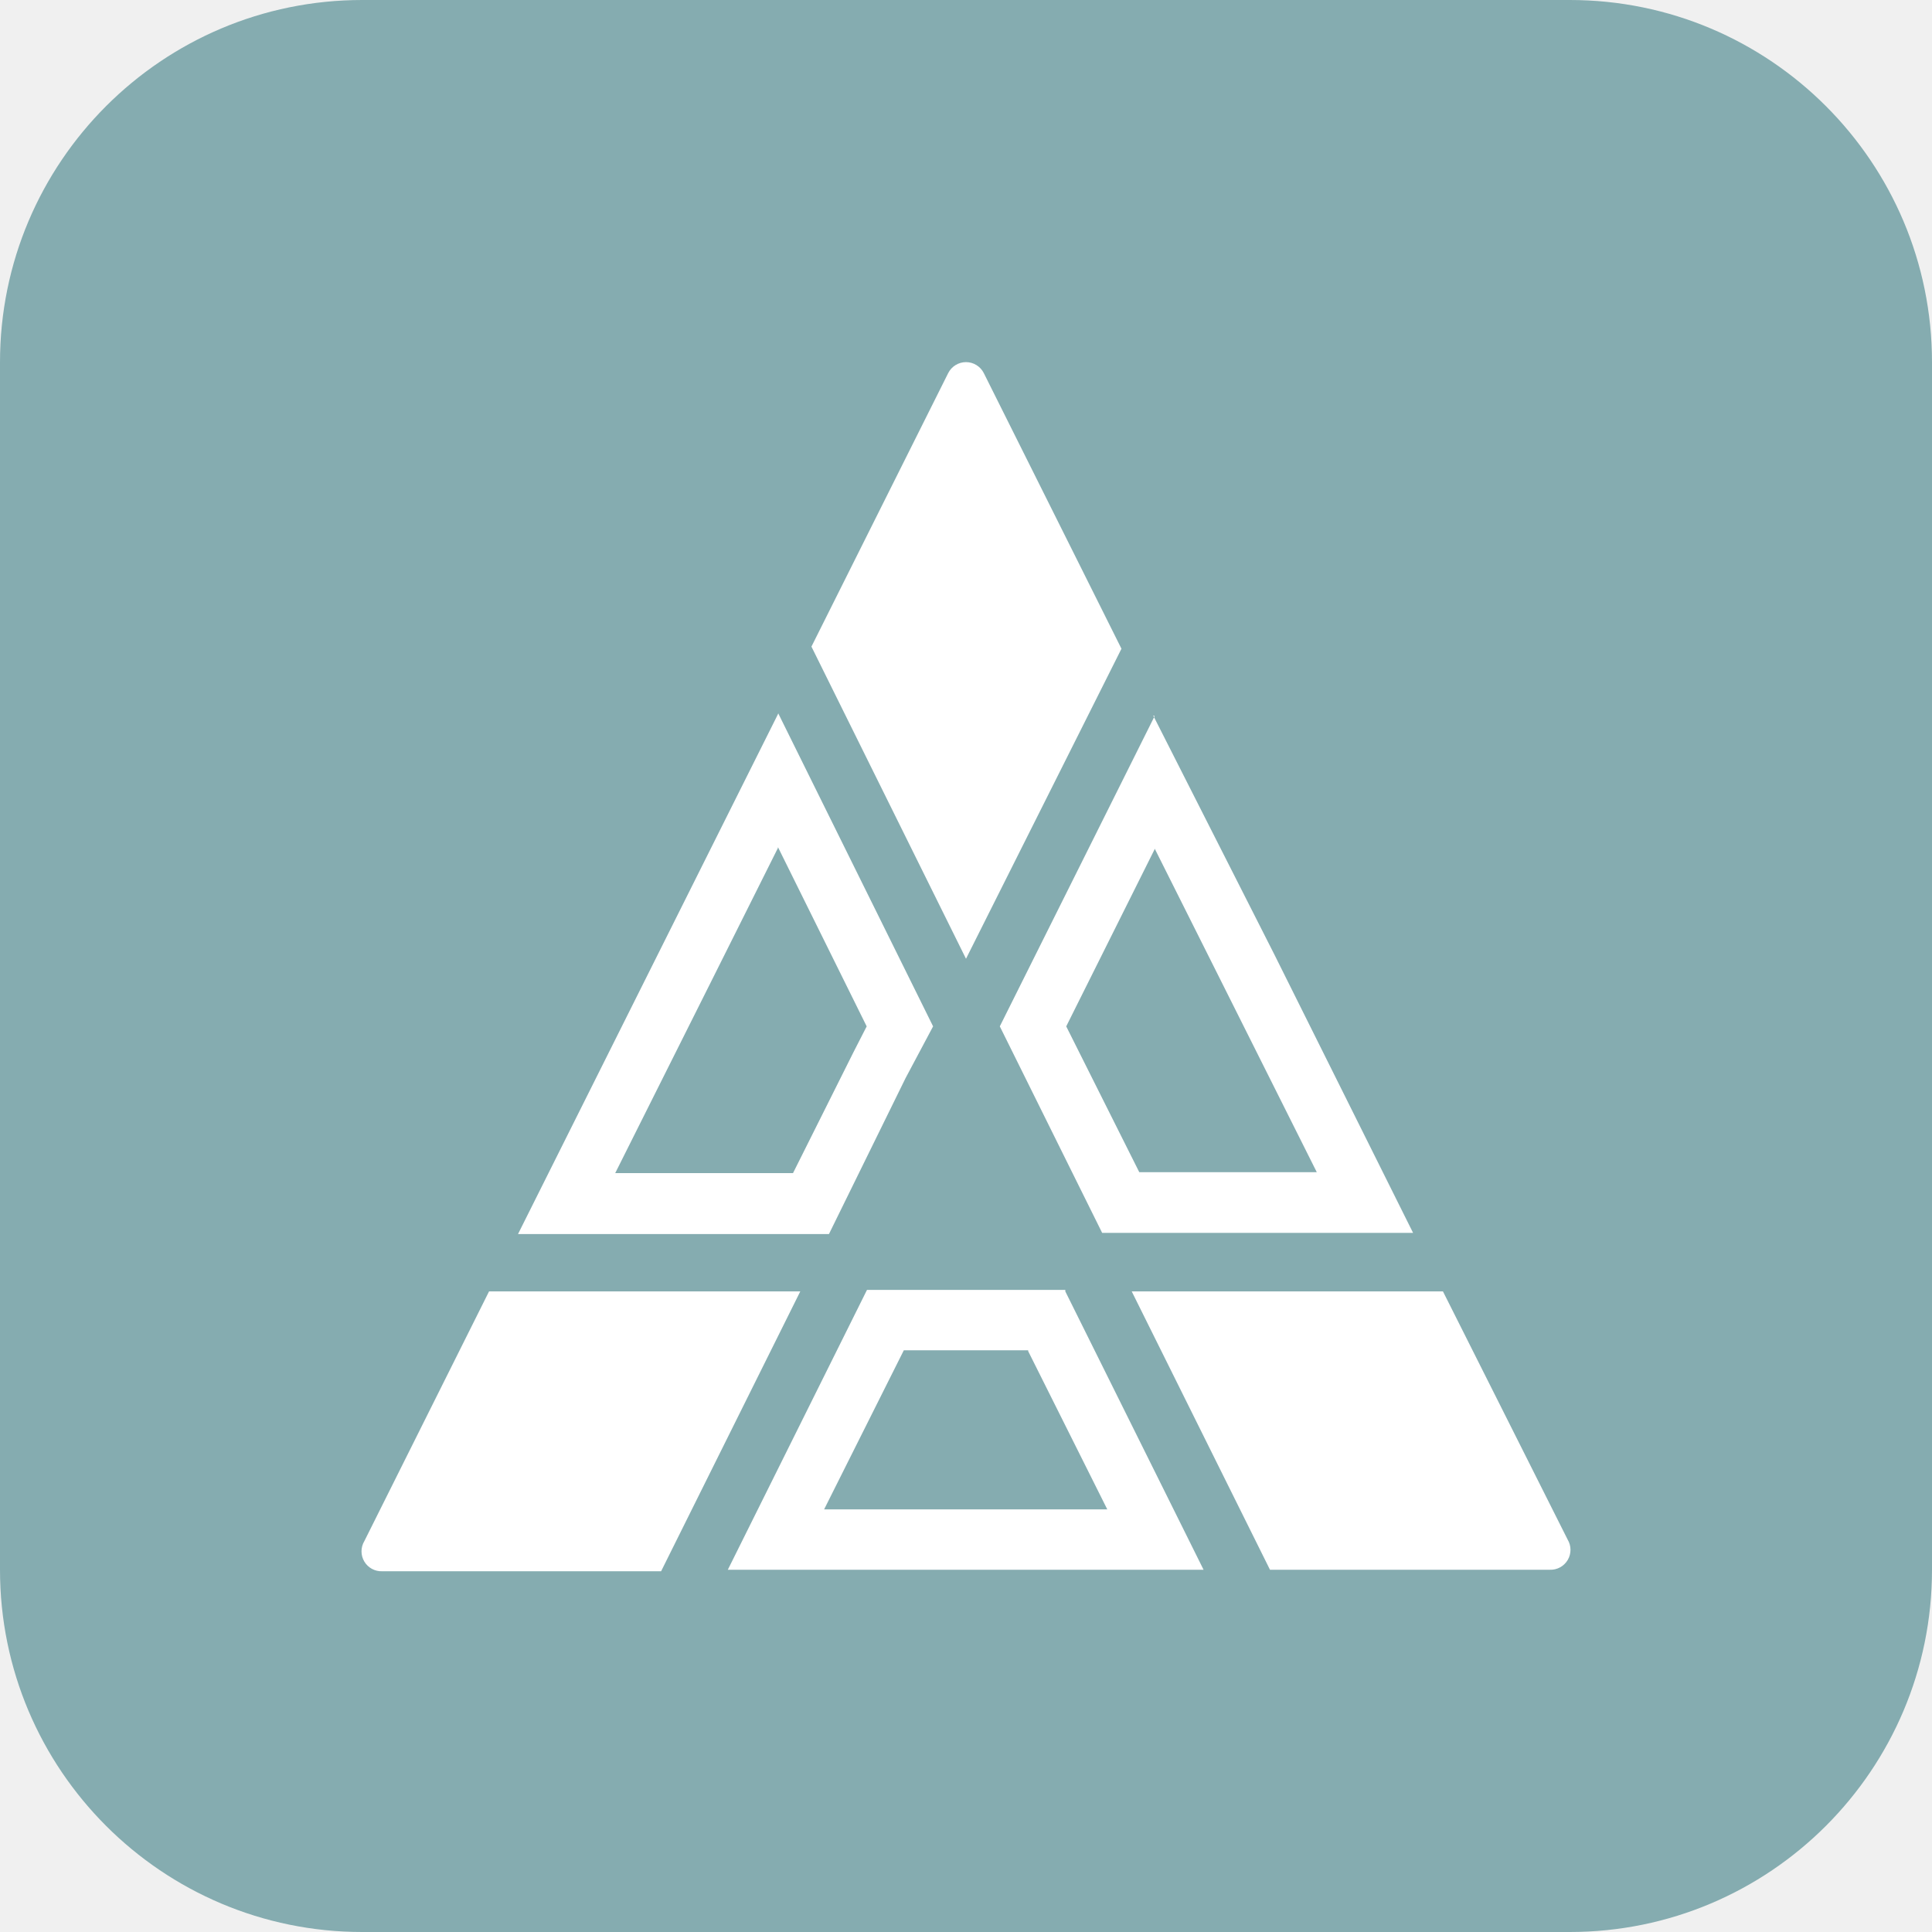
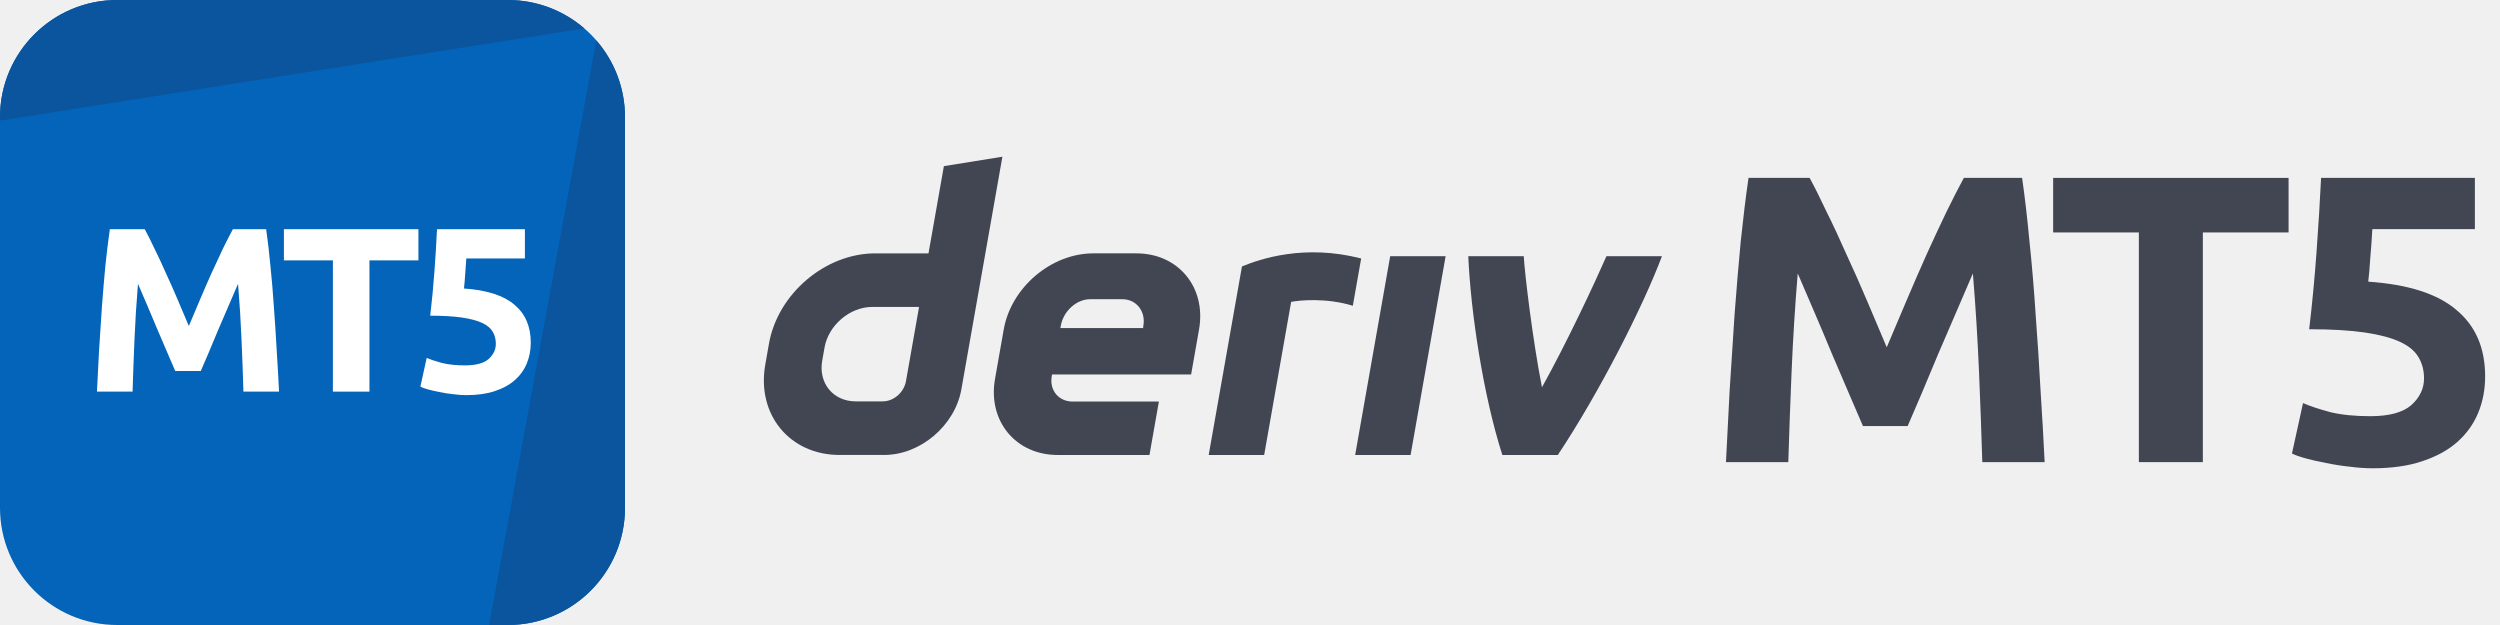
- <svg xmlns="http://www.w3.org/2000/svg" width="32" height="32">
-   <g fill="none" fill-rule="evenodd">
-     <rect width="32" height="32" fill="#85ACB0" fill-rule="nonzero" rx="6" />
-     <path fill="#FFF" fill-rule="nonzero" d="M18.575 10.745l-2.28-4.565a.33.33 0 00-.59 0l-2.265 4.53L16 15.88l2.575-5.135zm-5.69 3.285l1.47 2.97-.22.43-1 2H10.19l1.59-3.175 1.105-2.21v-.015zm0-2.2l-2 4-2.305 4.61h5.15L15 17.855l.455-.855-2.565-5.185-.005.015zm5.86 9.56l2.29 4.61h4.635a.33.33 0 00.295-.5L23.9 21.39h-5.155zm.38-7.335l1.095 2.185 1.59 3.175h-2.94L17.66 17l1.465-2.935v-.01zm0-2.195L16.56 17l1.695 3.42h5.15L21.1 15.795l-2-3.945.025.01zm-5.87 9.53H8.1l-2.065 4.135a.33.33 0 00.295.5h4.62l2.305-4.635zm3.775.99L18.34 25h-4.69l1.32-2.635h2.06v.015zm.615-1.015H14.36L12.055 26h7.88l-2.29-4.61v-.025z" />
-     <path d="M0 0h32v32H0z" />
-     <path d="M0 0h32v32H0z" />
-   </g>
+ <svg xmlns="http://www.w3.org/2000/svg" width="128" height="32" viewBox="0 0 128 32" fill="none">
+   <path d="M0 6C0 2.686 2.686 0 6 0H26C29.314 0 32 2.686 32 6V26C32 29.314 29.314 32 26 32H6C2.686 32 0 29.314 0 26V6Z" fill="#0364B9" />
+   <path d="M6 0C2.686 0 0 2.686 0 6V6.174L29.914 1.453C28.864 0.547 27.496 0 26 0H6Z" fill="#0A559E" />
+   <path d="M30.532 2.068L25.044 32L26 32C29.314 32 32 29.314 32 26V6C32 4.496 31.447 3.121 30.532 2.068Z" fill="#0A559E" />
+   <path d="M7.412 11.735C7.556 11.999 7.72 12.327 7.904 12.719C8.096 13.103 8.292 13.523 8.492 13.979C8.7 14.427 8.904 14.887 9.104 15.359C9.304 15.831 9.492 16.275 9.668 16.691C9.844 16.275 10.031 15.831 10.232 15.359C10.431 14.887 10.632 14.427 10.832 13.979C11.04 13.523 11.236 13.103 11.419 12.719C11.611 12.327 11.78 11.999 11.924 11.735H13.627C13.707 12.287 13.78 12.907 13.844 13.595C13.915 14.275 13.976 14.987 14.024 15.731C14.079 16.467 14.127 17.207 14.168 17.951C14.216 18.695 14.255 19.395 14.287 20.051H12.463C12.44 19.243 12.408 18.363 12.367 17.411C12.328 16.459 12.268 15.499 12.188 14.531C12.043 14.867 11.883 15.239 11.707 15.647C11.531 16.055 11.355 16.463 11.18 16.871C11.011 17.279 10.848 17.671 10.688 18.047C10.527 18.415 10.392 18.731 10.28 18.995H8.972C8.86 18.731 8.724 18.415 8.564 18.047C8.404 17.671 8.236 17.279 8.06 16.871C7.892 16.463 7.72 16.055 7.544 15.647C7.368 15.239 7.208 14.867 7.064 14.531C6.984 15.499 6.924 16.459 6.884 17.411C6.844 18.363 6.812 19.243 6.788 20.051H4.964C4.996 19.395 5.032 18.695 5.072 17.951C5.12 17.207 5.168 16.467 5.216 15.731C5.272 14.987 5.332 14.275 5.396 13.595C5.468 12.907 5.544 12.287 5.624 11.735H7.412Z" fill="white" />
+   <path d="M21.424 11.735V13.331H18.916V20.051H17.044V13.331H14.536V11.735H21.424Z" fill="white" />
+   <path d="M25.387 17.603C25.387 17.371 25.335 17.167 25.231 16.991C25.127 16.807 24.947 16.655 24.691 16.535C24.435 16.415 24.091 16.323 23.659 16.259C23.227 16.195 22.683 16.163 22.027 16.163C22.115 15.419 22.187 14.663 22.243 13.895C22.299 13.127 22.343 12.407 22.375 11.735H26.875V13.235H23.875C23.859 13.523 23.839 13.803 23.815 14.075C23.799 14.339 23.779 14.571 23.755 14.771C24.923 14.851 25.783 15.127 26.335 15.599C26.895 16.063 27.175 16.711 27.175 17.543C27.175 17.927 27.107 18.283 26.971 18.611C26.835 18.939 26.631 19.223 26.359 19.463C26.087 19.703 25.743 19.891 25.327 20.027C24.919 20.163 24.439 20.231 23.887 20.231C23.671 20.231 23.443 20.215 23.203 20.183C22.971 20.159 22.743 20.123 22.519 20.075C22.303 20.035 22.107 19.991 21.931 19.943C21.755 19.895 21.619 19.847 21.523 19.799L21.847 18.323C22.047 18.411 22.311 18.499 22.639 18.587C22.967 18.667 23.359 18.707 23.815 18.707C24.367 18.707 24.767 18.599 25.015 18.383C25.263 18.159 25.387 17.899 25.387 17.603Z" fill="white" />
+   <path fill-rule="evenodd" clip-rule="evenodd" d="M48.327 8.506L47.539 12.973H44.805C42.254 12.973 39.822 15.04 39.372 17.591L39.181 18.677C38.733 21.227 40.434 23.294 42.985 23.294H45.266C47.125 23.294 48.896 21.789 49.223 19.93L51.323 8.024L48.327 8.506ZM46.387 19.509C46.286 20.083 45.769 20.55 45.195 20.55H43.809C42.663 20.55 41.895 19.62 42.097 18.471L42.216 17.794C42.419 16.648 43.514 15.715 44.66 15.715H47.056L46.387 19.509Z" fill="#414652" />
+   <path d="M69.384 23.295H72.222L74.016 13.117H71.178L69.384 23.295Z" fill="#414652" />
+   <path d="M69.478 14.443L69.479 14.441C69.55 14.039 69.621 13.636 69.692 13.234C66.78 12.483 64.512 13.26 63.588 13.642C63.588 13.642 62.27 21.111 61.885 23.297H64.725C65.186 20.684 65.646 18.07 66.107 15.456C66.533 15.371 67.92 15.238 69.265 15.656C69.336 15.252 69.407 14.848 69.478 14.443Z" fill="#414652" />
+   <path fill-rule="evenodd" clip-rule="evenodd" d="M58.182 12.972H55.975C53.822 12.972 51.77 14.716 51.391 16.869L50.945 19.399C50.565 21.551 52.001 23.295 54.154 23.295H58.853L59.335 20.56H54.919C54.202 20.56 53.722 19.979 53.85 19.26L53.864 19.174H60.985L61.391 16.869C61.77 14.716 60.335 12.972 58.182 12.972ZM58.543 16.651L58.526 16.797H54.292L54.315 16.668C54.443 15.951 55.097 15.32 55.816 15.32H57.469C58.18 15.32 58.66 15.94 58.543 16.651Z" fill="#414652" />
+   <path d="M78.949 19.83C80.237 17.512 81.658 14.47 82.25 13.117H85.092C84.125 15.689 81.907 20.064 79.76 23.295H76.92C75.934 20.22 75.297 15.936 75.176 13.117H78.016C78.067 14.036 78.479 17.447 78.949 19.83Z" fill="#414652" />
+   <path d="M92.653 9.108C92.905 9.57 93.192 10.144 93.514 10.83C93.85 11.502 94.193 12.237 94.543 13.035C94.907 13.819 95.264 14.624 95.614 15.45C95.964 16.276 96.293 17.053 96.601 17.781C96.909 17.053 97.238 16.276 97.588 15.45C97.938 14.624 98.288 13.819 98.638 13.035C99.002 12.237 99.345 11.502 99.667 10.83C100.003 10.144 100.297 9.57 100.549 9.108H103.531C103.671 10.074 103.797 11.159 103.909 12.363C104.035 13.553 104.14 14.799 104.224 16.101C104.322 17.389 104.406 18.684 104.476 19.986C104.56 21.288 104.63 22.513 104.686 23.661H101.494C101.452 22.247 101.396 20.707 101.326 19.041C101.256 17.375 101.151 15.695 101.011 14.001C100.759 14.589 100.479 15.24 100.171 15.954C99.863 16.668 99.555 17.382 99.247 18.096C98.953 18.81 98.666 19.496 98.386 20.154C98.106 20.798 97.868 21.351 97.672 21.813H95.383C95.187 21.351 94.949 20.798 94.669 20.154C94.389 19.496 94.095 18.81 93.787 18.096C93.493 17.382 93.192 16.668 92.884 15.954C92.576 15.24 92.296 14.589 92.044 14.001C91.904 15.695 91.799 17.375 91.729 19.041C91.659 20.707 91.603 22.247 91.561 23.661H88.369C88.425 22.513 88.488 21.288 88.558 19.986C88.642 18.684 88.726 17.389 88.81 16.101C88.908 14.799 89.013 13.553 89.125 12.363C89.251 11.159 89.384 10.074 89.524 9.108H92.653Z" fill="#414652" />
+   <path d="M117.175 9.108V11.901H112.786V23.661H109.51V11.901H105.121V9.108H117.175Z" fill="#414652" />
+   <path d="M124.11 19.377C124.11 18.971 124.019 18.614 123.837 18.306C123.655 17.984 123.34 17.718 122.892 17.508C122.444 17.298 121.842 17.137 121.086 17.025C120.33 16.913 119.378 16.857 118.23 16.857C118.384 15.555 118.51 14.232 118.608 12.888C118.706 11.544 118.783 10.284 118.839 9.108H126.714V11.733H121.464C121.436 12.237 121.401 12.727 121.359 13.203C121.331 13.665 121.296 14.071 121.254 14.421C123.298 14.561 124.803 15.044 125.769 15.87C126.749 16.682 127.239 17.816 127.239 19.272C127.239 19.944 127.12 20.567 126.882 21.141C126.644 21.715 126.287 22.212 125.811 22.632C125.335 23.052 124.733 23.381 124.005 23.619C123.291 23.857 122.451 23.976 121.485 23.976C121.107 23.976 120.708 23.948 120.288 23.892C119.882 23.85 119.483 23.787 119.091 23.703C118.713 23.633 118.37 23.556 118.062 23.472C117.754 23.388 117.516 23.304 117.348 23.22L117.915 20.637C118.265 20.791 118.727 20.945 119.301 21.099C119.875 21.239 120.561 21.309 121.359 21.309C122.325 21.309 123.025 21.12 123.459 20.742C123.893 20.35 124.11 19.895 124.11 19.377Z" fill="#414652" />
</svg>
